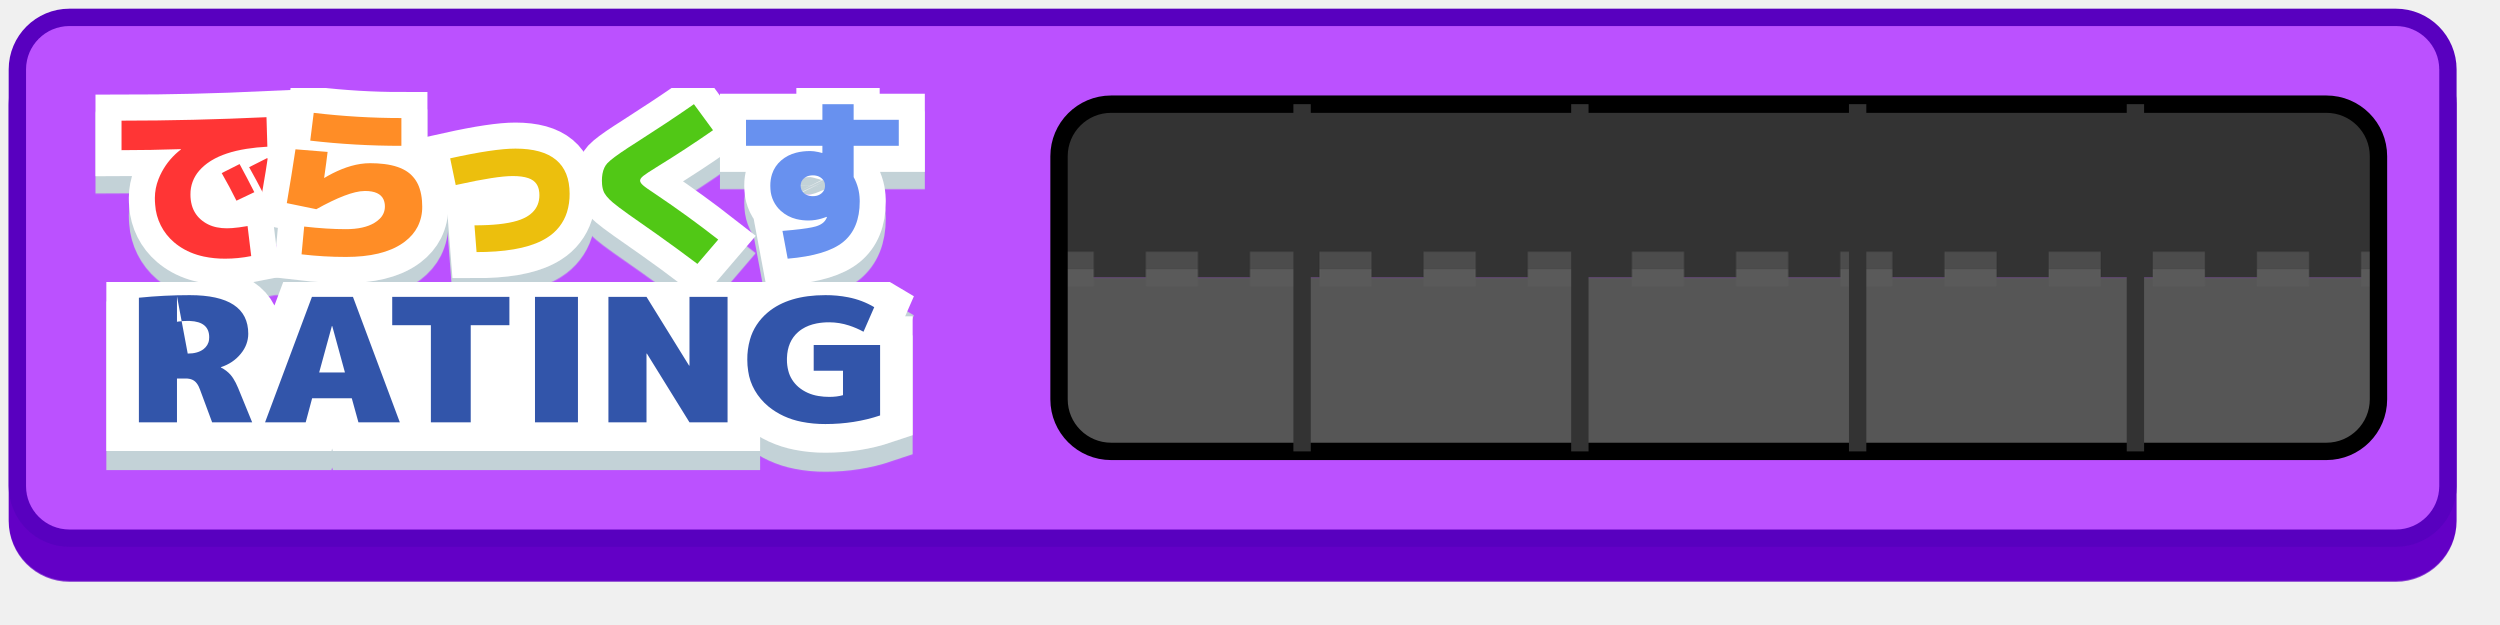
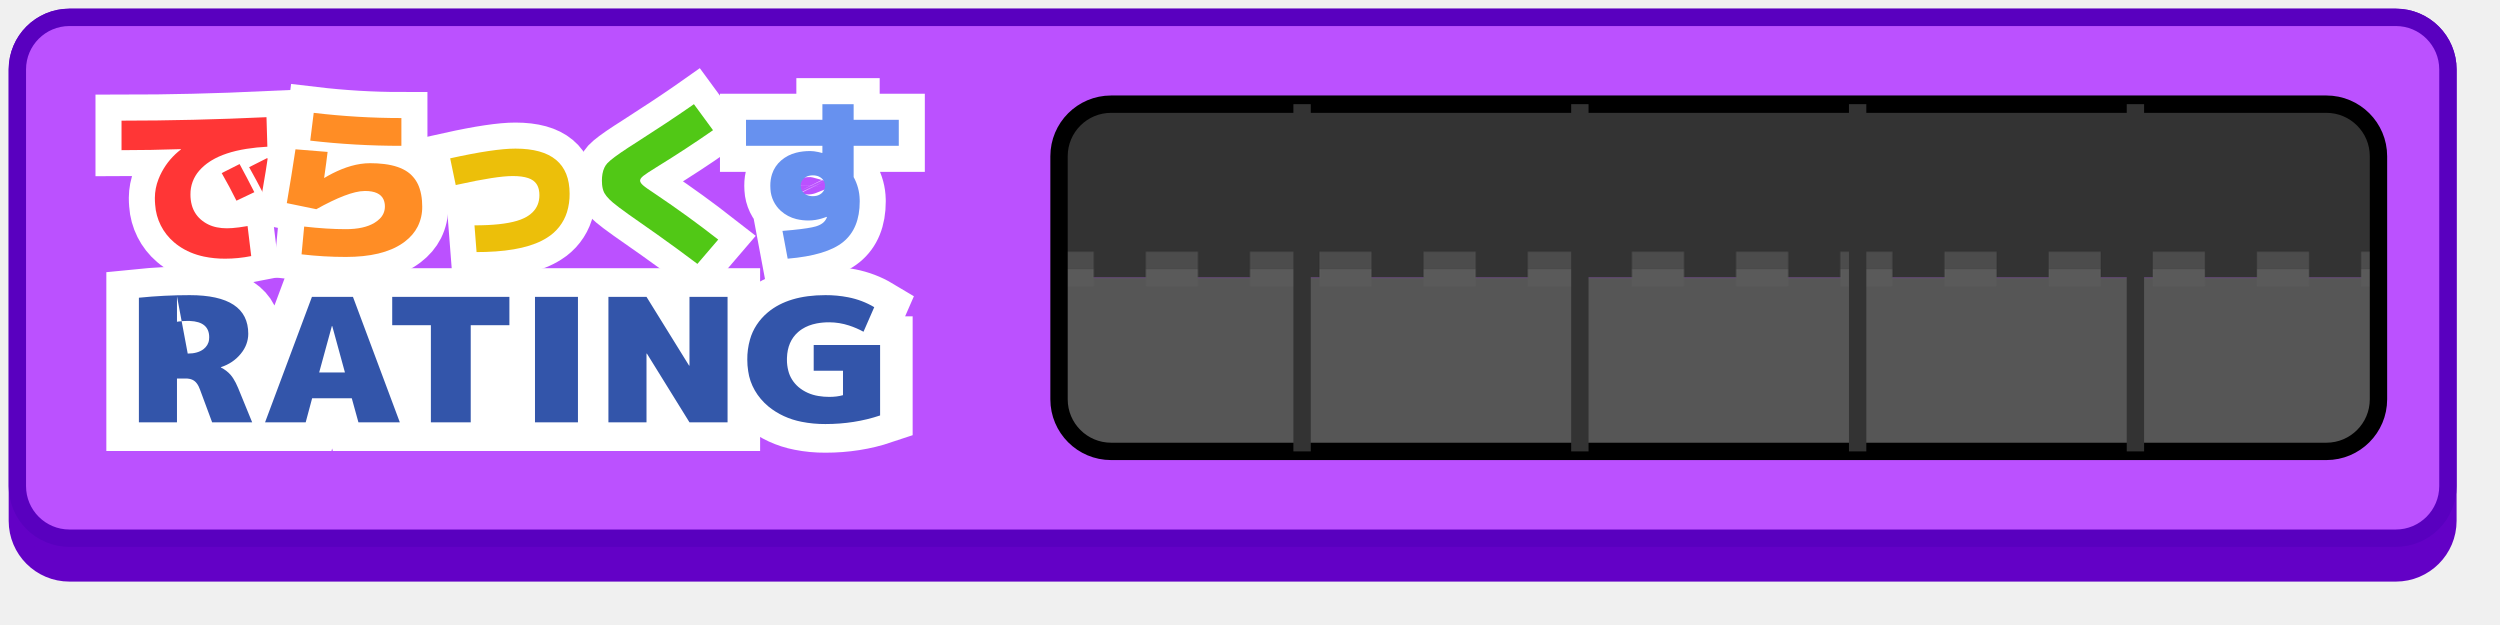
<svg xmlns="http://www.w3.org/2000/svg" width="144" height="36">
  <defs>
-     <filter id="a" height="120%">
-       <feDropShadow dx="0" dy="2" flood-color="#6301C6" flood-opacity="1" stdDeviation="0" />
-     </filter>
-     <filter id="c" height="150%">
-       <feDropShadow dx="0" dy="1" flood-color="#C3D2D7" flood-opacity="1" stdDeviation="0" />
-     </filter>
-     <pattern id="b" x="0" y="6" width="76" height="20" patternUnits="userSpaceOnUse">
-       <rect x="0" y="0" width="76" height="10" fill="#333" />
-       <rect x="0" y="10" width="76" height="10" fill="#565656" />
-       <line x1="0" y1="9" x2="76" y2="9" stroke="#4C4C4C" stroke-width="1" stroke-dasharray="3" />
-       <line x1="0" y1="10" x2="76" y2="10" stroke="#5A5A5A" stroke-width="1" stroke-dasharray="3" />
+     <pattern id="a" x="0" y="6" width="76" height="20" patternUnits="userSpaceOnUse">
+       <path fill="#333" d="M0 0h76v10H0z" />
+       <path fill="#565656" d="M0 10h76v10H0z" />
+       <path stroke="#4C4C4C" stroke-dasharray="3" d="M0 9h76" />
+       <path stroke="#5A5A5A" stroke-dasharray="3" d="M0 10h76" />
    </pattern>
  </defs>
-   <rect x="1" y="1" width="140" height="30" stroke-width="1" stroke="#5900BF" fill="#BB51FF" rx="3" filter="url(#a)" />
-   <rect x="61" y="6" width="76" height="20" stroke-width="1" stroke="#000" fill="url(#b)" rx="3" />
-   <line x1="75" y1="6" x2="75" y2="26" stroke="#333" stroke-width="1" />
-   <line x1="91" y1="6" x2="91" y2="26" stroke="#333" stroke-width="1" />
-   <line x1="107" y1="6" x2="107" y2="26" stroke="#333" stroke-width="1" />
-   <line x1="123" y1="6" x2="123" y2="26" stroke="#333" stroke-width="1" />
-   <g stroke="#fff" stroke-width="3" paint-order="stroke" transform="translate(7 6)" stroke-linecap="round" fill-rule="evenodd" filter="url(#c)">
-     <path fill="#ff3636" d="M3.42 2.61v-.02q-1.74.06-3.42.06V.95q4.09 0 8.35-.2l.05 1.7a11.607 11.607 0 00-1.211.125q-1.239.2-2.006.668a3.303 3.303 0 00-.098.062 2.897 2.897 0 00-.612.528A2.037 2.037 0 003.97 5.2a2.295 2.295 0 00.078.616 1.671 1.671 0 00.502.814 1.987 1.987 0 00.942.464 2.842 2.842 0 00.578.056 4.24 4.24 0 00.314-.013q.362-.027.844-.111a13.522 13.522 0 00.032-.006l.21 1.73q-.75.15-1.5.15a5.826 5.826 0 01-1.228-.122q-.82-.177-1.441-.61a3.526 3.526 0 01-.276-.213 3.099 3.099 0 01-1.088-2.163A4.352 4.352 0 011.92 5.4a2.98 2.98 0 01.208-1.078 3.775 3.775 0 01.197-.427Q2.73 3.14 3.42 2.61zm5.85 2.14l-1.05.5q-.45-.87-.87-1.62L8.4 3.1q.36.65.87 1.65zm-1.62.32l-1.03.49q-.39-.79-.85-1.59l1.03-.52q.46.85.85 1.62z" />
-     <path fill="#ff8d25" d="M11.67 4.25h.01a7.182 7.182 0 01.995-.501q.567-.229 1.098-.308a3.731 3.731 0 01.547-.041 6.531 6.531 0 01.809.047q.86.107 1.361.465a1.764 1.764 0 01.12.093 1.88 1.88 0 01.564.866q.103.312.133.694a4.212 4.212 0 01.013.335 2.501 2.501 0 01-.26 1.15q-.25.492-.74.866a3.318 3.318 0 01-.145.104q-1.145.78-3.255.78-1.27 0-2.55-.15l.15-1.6q1.32.15 2.4.15 1.05 0 1.65-.365a1.58 1.58 0 00.303-.235.964.964 0 00.297-.7.99.99 0 00-.076-.404Q14.874 5 14.02 5a2.44 2.44 0 00-.556.074q-.58.138-1.394.531a16.328 16.328 0 00-.85.445l-1.7-.35q.28-1.63.5-3.1l1.85.15q-.06.52-.2 1.5zm-.8-2.15l.2-1.6q2.53.3 5.05.3v1.6q-2.68 0-5.25-.3z" />
-     <path fill="#ecbf0a" d="M19.25 4.66l-.32-1.54q2.53-.56 3.76-.56 3.12 0 3.12 2.6a3.491 3.491 0 01-.152 1.061 2.669 2.669 0 01-1.138 1.464q-1.164.754-3.542.827a17.102 17.102 0 01-.528.008l-.12-1.54q1.577 0 2.445-.26a2.708 2.708 0 00.44-.17 1.806 1.806 0 00.451-.313q.404-.392.404-.997a1.47 1.47 0 00-.032-.316q-.043-.197-.146-.342a.789.789 0 00-.182-.182 1.085 1.085 0 00-.286-.143q-.343-.117-.894-.117-.927 0-3.123.485a52.194 52.194 0 00-.157.035z" />
-     <path fill="#51c816" d="M32.97 0l1.1 1.5q-1.55 1.08-3.24 2.12-.6.37-.78.515a.896.896 0 00-.074.067q-.075.075-.097.143a.18.18 0 00-.009.055.221.221 0 00.022.093q.037.081.138.172.16.145.74.525 1.86 1.25 3.6 2.61l-1.2 1.4a78.529 78.529 0 00-1.175-.873Q30.944 7.56 29.65 6.66a47.074 47.074 0 01-.452-.317q-.62-.442-.898-.678a3.466 3.466 0 01-.203-.186q-.188-.189-.28-.353a.925.925 0 01-.017-.031 1.027 1.027 0 01-.079-.217q-.028-.111-.041-.244a2.484 2.484 0 01-.01-.234 2.207 2.207 0 01.031-.381q.036-.204.114-.366a1.02 1.02 0 01.17-.253q.26-.28 1.209-.901a34.129 34.129 0 01.436-.279q1.843-1.181 3.061-2.025A50.871 50.871 0 0032.97 0z" />
-     <path fill="#6791ef" d="M40.63 6.51l-.02-.02a3.012 3.012 0 01-.639.178 2.563 2.563 0 01-.401.032 2.845 2.845 0 01-.706-.083 2.059 2.059 0 01-.884-.467 1.816 1.816 0 01-.603-1.257 2.496 2.496 0 01-.007-.193 2.16 2.16 0 01.098-.667 1.749 1.749 0 01.522-.788 2.092 2.092 0 01.864-.448q.369-.097.816-.097.203 0 .47.058a4.006 4.006 0 01.21.052l.02-.01v-.4h-4.4V.9h4.4V0h1.8v.9h2.6v1.5h-2.6v1.8a2.81 2.81 0 01.348 1.298 3.328 3.328 0 01.002.102q0 1.56-.95 2.335-.95.775-3.2.965l-.3-1.6a33.555 33.555 0 00.591-.053q.971-.098 1.334-.207.465-.14.605-.46a.053.053 0 00.006-.007q.007-.011.014-.028.01-.025.01-.035zm-1.315-2.24a.543.543 0 00-.194.394.669.669 0 00-.001.036.564.564 0 00.055.251.568.568 0 00.14.179.676.676 0 00.322.153.958.958 0 00.183.017.923.923 0 00.225-.026.666.666 0 00.28-.144.543.543 0 00.194-.394.669.669 0 00.001-.036.564.564 0 00-.055-.251.568.568 0 00-.14-.179.676.676 0 00-.322-.153.958.958 0 00-.183-.017.923.923 0 00-.225.026.666.666 0 00-.28.144z" />
+   <rect x="1" y="1" width="140" height="32" stroke="#6301C6" fill="#6301C6" rx="3" />
+   <rect x="1" y="1" width="140" height="30" stroke="#5900BF" fill="#BB51FF" rx="3" />
+   <rect x="61" y="6" width="76" height="20" stroke="#000" fill="url(#a)" rx="3" />
+   <path stroke="#333" d="M75 6v20M91 6v20M107 6v20M123 6v20" />
+   <g stroke="#fff" stroke-width="3" paint-order="stroke" stroke-linecap="round" fill-rule="evenodd">
+     <path fill="#ff3636" d="M10.42 8.61v-.02q-1.74.06-3.42.06v-1.7q4.09 0 8.35-.2l.05 1.7a11.607 11.607 0 0 0-1.211.125q-1.239.2-2.006.668a3.303 3.303 0 0 0-.098.062 2.897 2.897 0 0 0-.612.528 2.037 2.037 0 0 0-.503 1.367 2.295 2.295 0 0 0 .078.616 1.671 1.671 0 0 0 .502.814 1.987 1.987 0 0 0 .942.464 2.842 2.842 0 0 0 .578.056 4.24 4.24 0 0 0 .314-.013q.362-.027.844-.111a13.522 13.522 0 0 0 .032-.006l.21 1.73q-.75.15-1.5.15a5.826 5.826 0 0 1-1.228-.122q-.82-.177-1.441-.61a3.526 3.526 0 0 1-.276-.213 3.099 3.099 0 0 1-1.088-2.163 4.352 4.352 0 0 1-.017-.392 2.98 2.98 0 0 1 .208-1.078 3.775 3.775 0 0 1 .197-.427Q9.73 9.14 10.42 8.61zm5.85 2.14-1.05.5q-.45-.87-.87-1.62l1.05-.53q.36.65.87 1.65zm-1.62.32-1.03.49q-.39-.79-.85-1.59l1.03-.52q.46.85.85 1.62z" />
+     <path fill="#ff8d25" d="M18.67 10.25h.01a7.182 7.182 0 0 1 .995-.501q.567-.229 1.098-.308a3.731 3.731 0 0 1 .547-.041 6.531 6.531 0 0 1 .809.047q.86.107 1.361.465a1.764 1.764 0 0 1 .12.093 1.88 1.88 0 0 1 .564.866q.103.312.133.694a4.212 4.212 0 0 1 .013.335 2.501 2.501 0 0 1-.26 1.15q-.25.492-.74.866a3.318 3.318 0 0 1-.145.104q-1.145.78-3.255.78-1.27 0-2.55-.15l.15-1.6q1.32.15 2.4.15 1.05 0 1.65-.365a1.58 1.58 0 0 0 .303-.235.964.964 0 0 0 .297-.7.99.99 0 0 0-.076-.404Q21.874 11 21.02 11a2.44 2.44 0 0 0-.556.074q-.58.138-1.394.531a16.328 16.328 0 0 0-.85.445l-1.7-.35q.28-1.63.5-3.1l1.85.15q-.06.52-.2 1.5zm-.8-2.15.2-1.6q2.53.3 5.05.3v1.6q-2.68 0-5.25-.3z" />
+     <path fill="#ecbf0a" d="m26.25 10.66-.32-1.54q2.53-.56 3.76-.56 3.12 0 3.12 2.6a3.491 3.491 0 0 1-.152 1.061 2.669 2.669 0 0 1-1.138 1.464q-1.164.754-3.542.827a17.102 17.102 0 0 1-.528.008l-.12-1.54q1.577 0 2.445-.26a2.708 2.708 0 0 0 .44-.17 1.806 1.806 0 0 0 .451-.313q.404-.392.404-.997a1.47 1.47 0 0 0-.032-.316q-.043-.197-.146-.342a.789.789 0 0 0-.182-.182 1.085 1.085 0 0 0-.286-.143q-.343-.117-.894-.117-.927 0-3.123.485a52.194 52.194 0 0 0-.157.035z" />
+     <path fill="#51c816" d="m39.97 6 1.1 1.5q-1.55 1.08-3.24 2.12-.6.37-.78.515a.896.896 0 0 0-.074.067q-.075.075-.097.143a.18.18 0 0 0-.009.055.221.221 0 0 0 .022.093q.037.081.138.172.16.145.74.525 1.86 1.25 3.6 2.61l-1.2 1.4a78.529 78.529 0 0 0-1.175-.873q-1.051-.767-2.345-1.667a47.074 47.074 0 0 1-.452-.317q-.62-.442-.898-.678a3.466 3.466 0 0 1-.203-.186q-.188-.189-.28-.353a.925.925 0 0 1-.017-.031 1.027 1.027 0 0 1-.079-.217q-.028-.111-.041-.244a2.484 2.484 0 0 1-.01-.234 2.207 2.207 0 0 1 .031-.381q.036-.204.114-.366a1.02 1.02 0 0 1 .17-.253q.26-.28 1.209-.901a34.129 34.129 0 0 1 .436-.279q1.843-1.181 3.061-2.025A50.871 50.871 0 0 0 39.97 6z" />
+     <path fill="#6791ef" d="m47.63 12.51-.02-.02a3.012 3.012 0 0 1-.639.178 2.563 2.563 0 0 1-.401.032 2.845 2.845 0 0 1-.706-.083 2.059 2.059 0 0 1-.884-.467 1.816 1.816 0 0 1-.603-1.257 2.496 2.496 0 0 1-.007-.193 2.16 2.16 0 0 1 .098-.667 1.749 1.749 0 0 1 .522-.788 2.092 2.092 0 0 1 .864-.448q.369-.097.816-.097.203 0 .47.058a4.006 4.006 0 0 1 .21.052l.02-.01v-.4h-4.4V6.9h4.4V6h1.8v.9h2.6v1.5h-2.6v1.8a2.81 2.81 0 0 1 .348 1.298 3.328 3.328 0 0 1 .002.102q0 1.56-.95 2.335-.95.775-3.2.965l-.3-1.6a33.555 33.555 0 0 0 .591-.053q.971-.098 1.334-.207.465-.14.605-.46a.053.053 0 0 0 .006-.007q.007-.011.014-.028.01-.025.01-.035zm-1.315-2.24a.543.543 0 0 0-.194.394.669.669 0 0 0-.001.036.564.564 0 0 0 .055.251.568.568 0 0 0 .14.179.676.676 0 0 0 .322.153.958.958 0 0 0 .183.017.923.923 0 0 0 .225-.026.666.666 0 0 0 .28-.144.543.543 0 0 0 .194-.394.669.669 0 0 0 .001-.036.564.564 0 0 0-.055-.251.568.568 0 0 0-.14-.179.676.676 0 0 0-.322-.153.958.958 0 0 0-.183-.017.923.923 0 0 0-.225.026.666.666 0 0 0-.28.144z" />
  </g>
-   <g stroke="#fff" stroke-width="3" paint-order="stroke" transform="matrix(1.25 0 0 1.1 8 17)" stroke-linecap="round" fill-rule="evenodd" fill="#35A" filter="url(#c)">
-     <path d="M31.095 3.96V2.61h3.06V6.3q-1.179.45-2.52.45a4.799 4.799 0 01-1.097-.118 3.273 3.273 0 01-1.527-.8 3.048 3.048 0 01-.935-1.854 4.309 4.309 0 01-.041-.603 4.205 4.205 0 01.123-1.045A2.926 2.926 0 0128.984.9q.95-.9 2.651-.9a4.685 4.685 0 011.05.112 3.471 3.471 0 011.2.518l-.495 1.287a3.638 3.638 0 00-.671-.329 2.64 2.64 0 00-.904-.166 2.69 2.69 0 00-.582.059q-.386.086-.671.294a1.583 1.583 0 00-.187.16q-.488.488-.512 1.351a3.242 3.242 0 00-.001.089 2.561 2.561 0 00.063.584 1.701 1.701 0 00.468.852 1.781 1.781 0 00.919.47 2.579 2.579 0 00.503.047q.351 0 .63-.09V3.96h-1.35zM23.391.09l1.962 3.6h.018V.09h1.755v6.57h-1.755l-1.962-3.6h-.018v3.6h-1.755V.09h1.755zM2.16 4.365h-.405V6.66H0V.135Q1.17 0 2.34 0q2.7 0 2.7 2.025a1.757 1.757 0 01-.335 1.03 2.148 2.148 0 01-.016.023q-.351.486-.909.693v.018q.27.153.45.392.121.16.234.412a4.175 4.175 0 01.108.267l.648 1.8H3.375l-.558-1.71a1.659 1.659 0 00-.065-.175q-.081-.181-.187-.275a.524.524 0 00-.236-.117.768.768 0 00-.169-.018zM11.673.09h5.4v1.485h-1.782V6.66h-1.836V1.575h-1.782V.09zM9.81 5.4H7.983l-.297 1.26H5.814L7.974.09h1.89l2.16 6.57h-1.908L9.81 5.4zm10.422 1.26h-1.98V.09h1.98v6.57zM8.892 1.62l-.585 2.43h1.188L8.91 1.62h-.018zm-7.137-.225V.06l.495 3q.459 0 .725-.229a.753.753 0 00.258-.5 1.069 1.069 0 00.007-.126q0-.813-.895-.853a2.129 2.129 0 00-.095-.002 3.093 3.093 0 00-.221.008q-.104.007-.194.022a1.607 1.607 0 00-.08.015z" />
-   </g>
+   <path d="M31.095 3.96V2.61h3.06V6.3q-1.179.45-2.52.45a4.799 4.799 0 0 1-1.097-.118 3.273 3.273 0 0 1-1.527-.8 3.048 3.048 0 0 1-.935-1.854 4.309 4.309 0 0 1-.041-.603 4.205 4.205 0 0 1 .123-1.045A2.926 2.926 0 0 1 28.984.9q.95-.9 2.651-.9a4.685 4.685 0 0 1 1.05.112 3.471 3.471 0 0 1 1.2.518l-.495 1.287a3.638 3.638 0 0 0-.671-.329 2.64 2.64 0 0 0-.904-.166 2.69 2.69 0 0 0-.582.059q-.386.086-.671.294a1.583 1.583 0 0 0-.187.16q-.488.488-.512 1.351a3.242 3.242 0 0 0-.001.089 2.561 2.561 0 0 0 .063.584 1.701 1.701 0 0 0 .468.852 1.781 1.781 0 0 0 .919.47 2.579 2.579 0 0 0 .503.047q.351 0 .63-.09V3.96h-1.35zM23.391.09l1.962 3.6h.018V.09h1.755v6.57h-1.755l-1.962-3.6h-.018v3.6h-1.755V.09h1.755zM2.16 4.365h-.405V6.66H0V.135Q1.17 0 2.34 0q2.7 0 2.7 2.025a1.757 1.757 0 0 1-.335 1.03 2.148 2.148 0 0 1-.016.023q-.351.486-.909.693v.018q.27.153.45.392.121.16.234.412a4.175 4.175 0 0 1 .108.267l.648 1.8H3.375l-.558-1.71a1.659 1.659 0 0 0-.065-.175q-.081-.181-.187-.275a.524.524 0 0 0-.236-.117.768.768 0 0 0-.169-.018zM11.673.09h5.4v1.485h-1.782V6.66h-1.836V1.575h-1.782V.09zM9.81 5.4H7.983l-.297 1.26H5.814L7.974.09h1.89l2.16 6.57h-1.908L9.81 5.4zm10.422 1.26h-1.98V.09h1.98v6.57zM8.892 1.62l-.585 2.43h1.188L8.91 1.62h-.018zm-7.137-.225V.06l.495 3q.459 0 .725-.229a.753.753 0 0 0 .258-.5 1.069 1.069 0 0 0 .007-.126q0-.813-.895-.853a2.129 2.129 0 0 0-.095-.002 3.093 3.093 0 0 0-.221.008q-.104.007-.194.022a1.607 1.607 0 0 0-.08.015z" transform="matrix(1.25 0 0 1.1 8 17)" stroke="#fff" stroke-width="3" paint-order="stroke" stroke-linecap="round" fill-rule="evenodd" fill="#35A" />
</svg>
